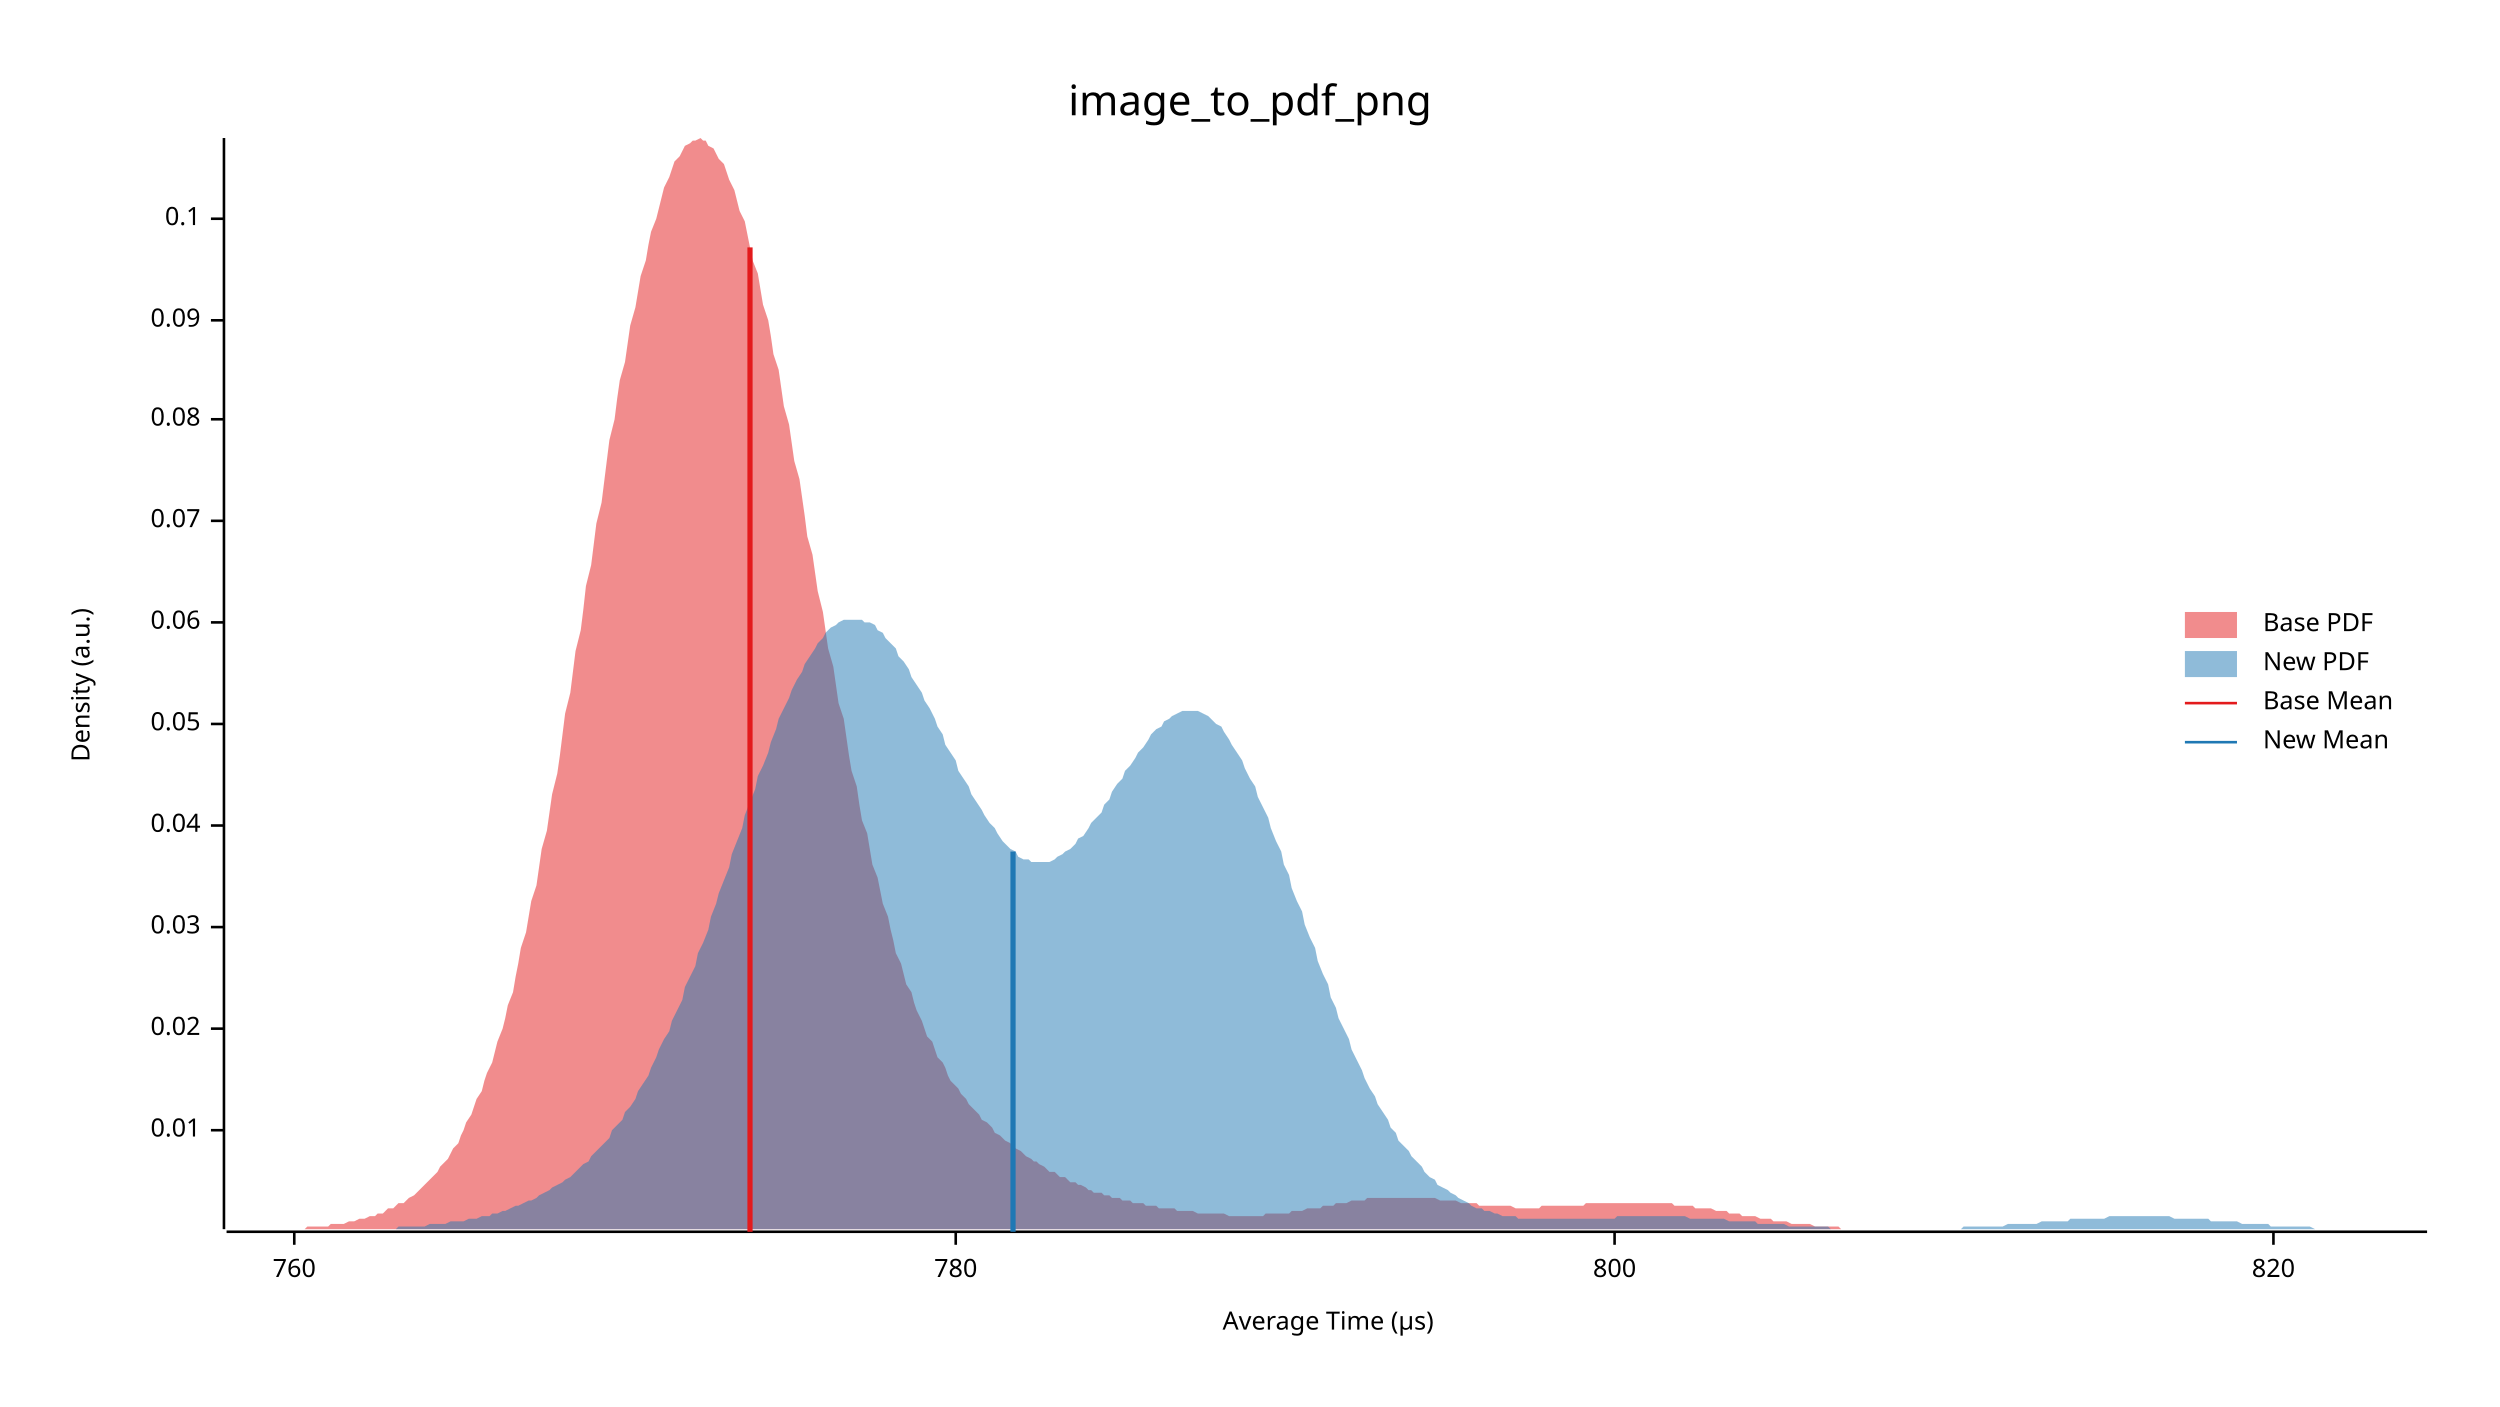
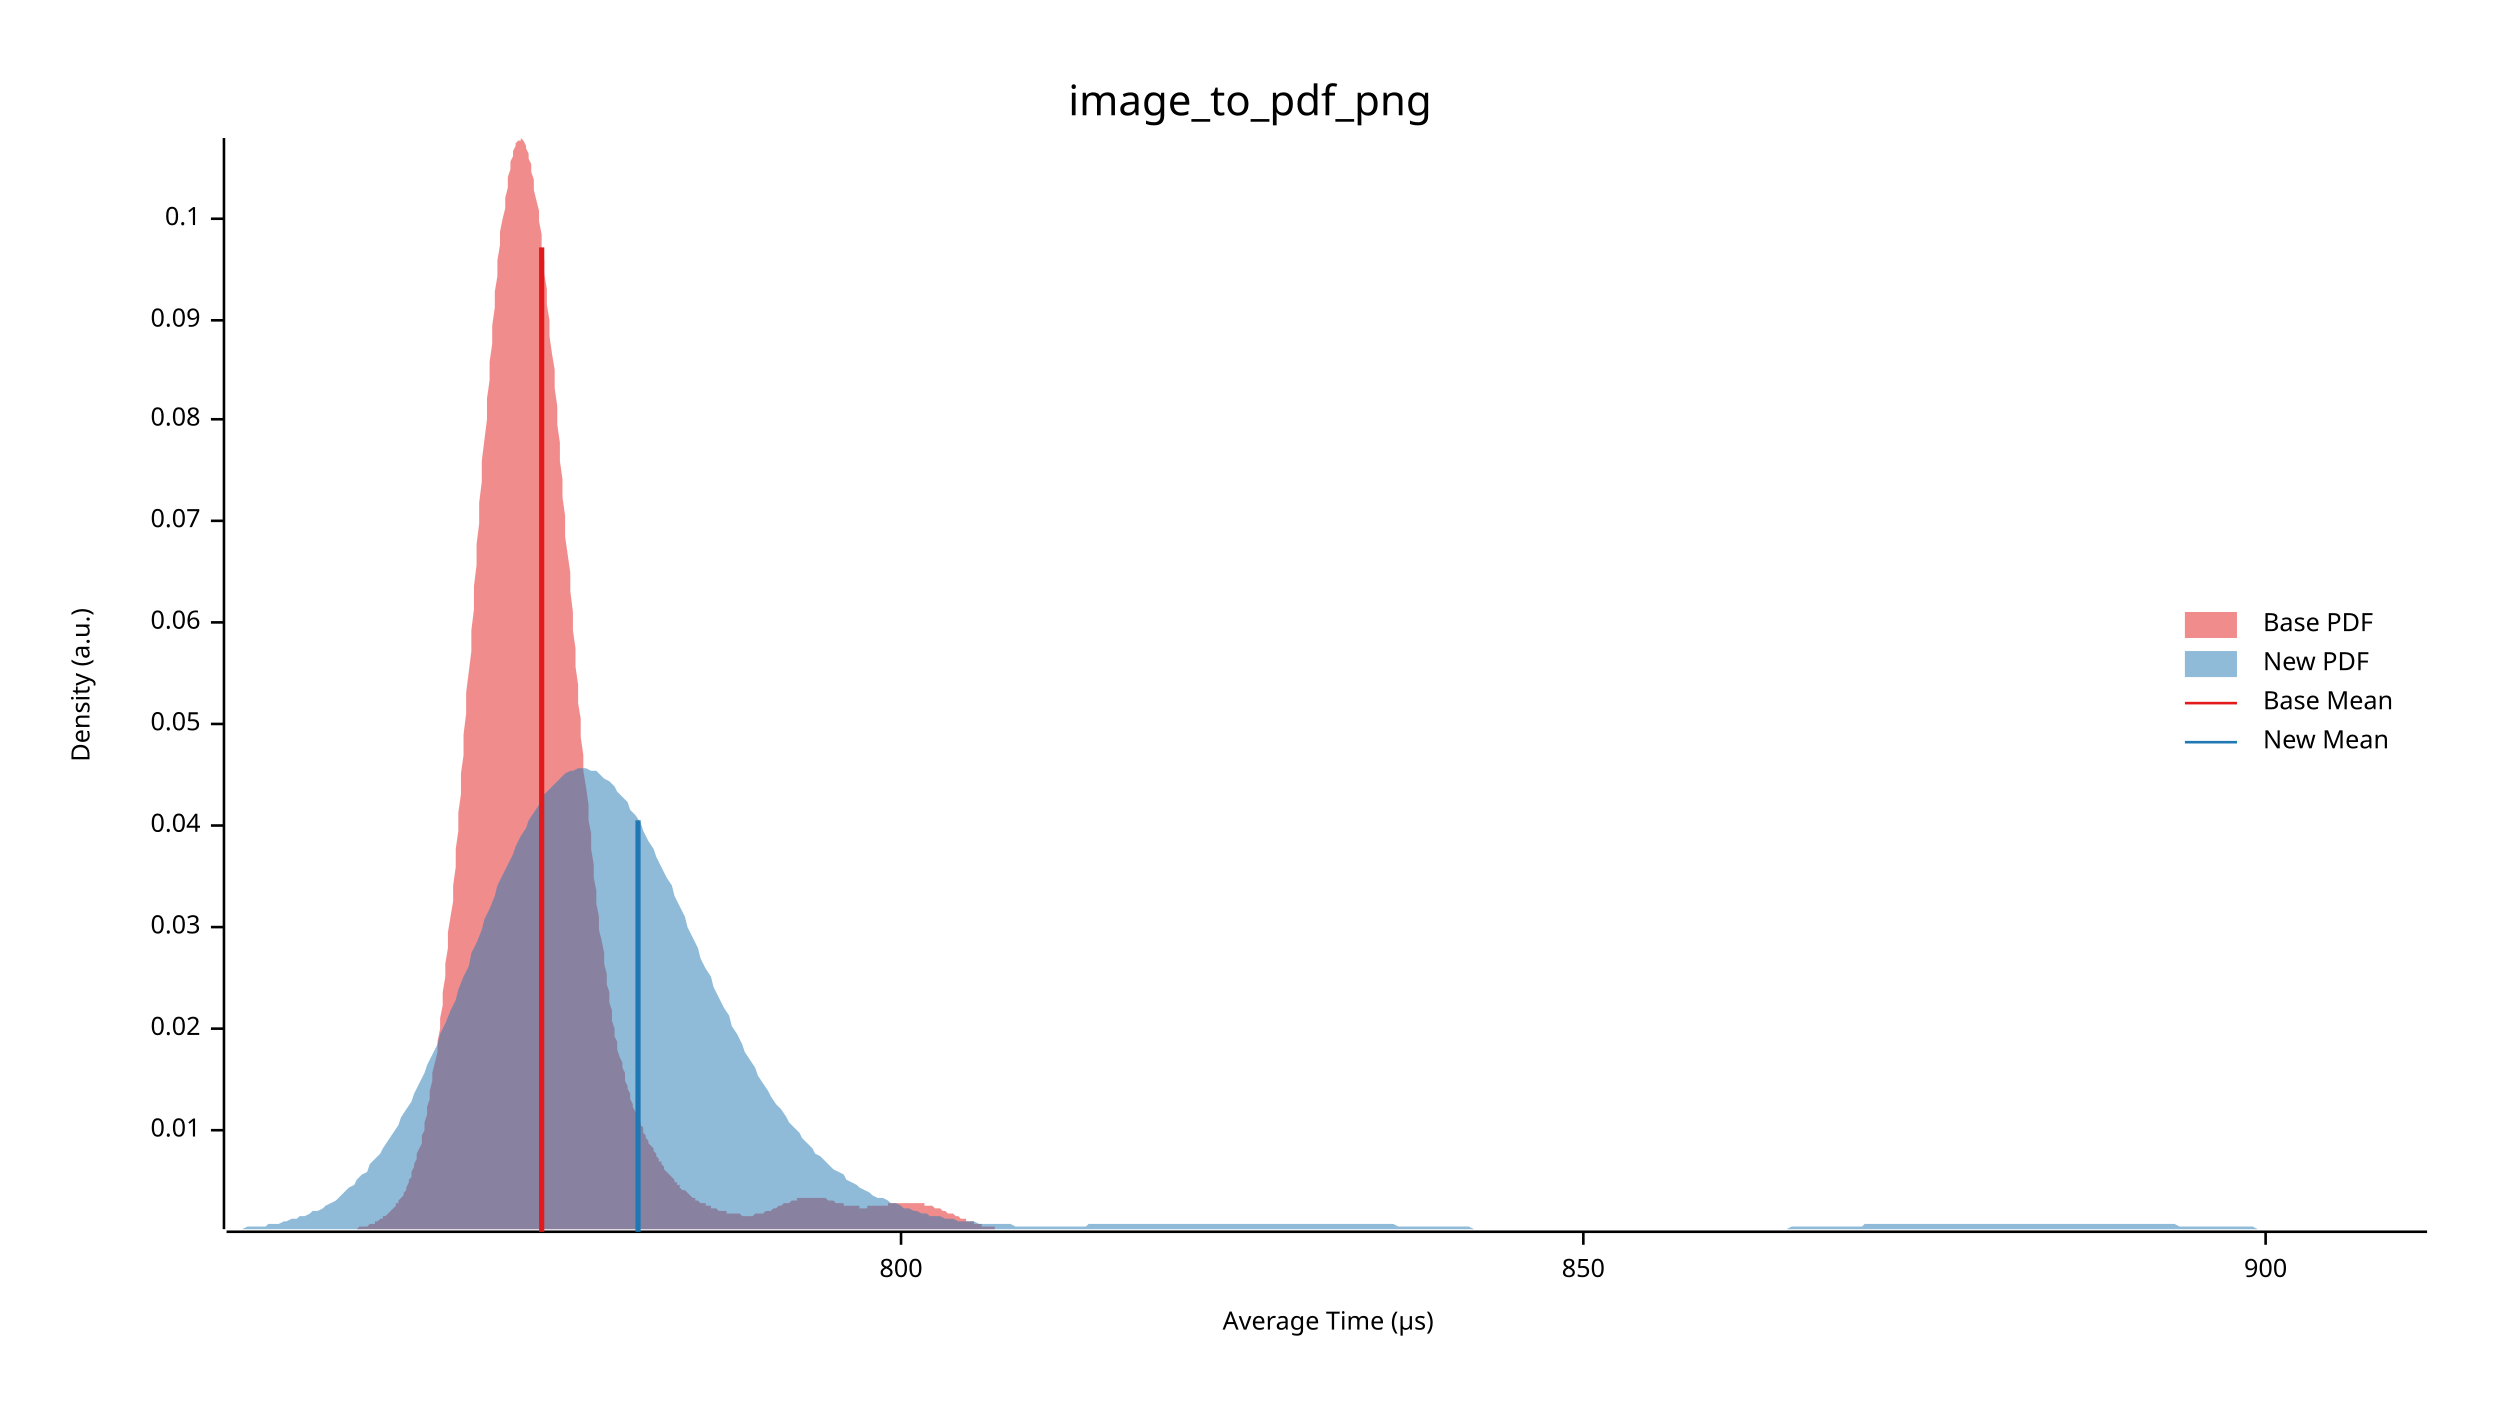
<svg xmlns="http://www.w3.org/2000/svg" width="960" height="540" viewBox="0 0 960 540">
  <text x="480" y="32" dy="0.76em" text-anchor="middle" font-family="sans-serif" font-size="16.129" opacity="1" fill="#000000">
image_to_pdf_png
</text>
  <text x="27" y="263" dy="0.76em" text-anchor="middle" font-family="sans-serif" font-size="9.677" opacity="1" fill="#000000" transform="rotate(270, 27, 263)">
Density (a.u.)
</text>
  <text x="510" y="513" dy="-0.5ex" text-anchor="middle" font-family="sans-serif" font-size="9.677" opacity="1" fill="#000000">
Average Time (µs)
</text>
  <polyline fill="none" opacity="1" stroke="#000000" stroke-width="1" points="86,53 86,472 " />
  <text x="77" y="434" dy="0.5ex" text-anchor="end" font-family="sans-serif" font-size="9.677" opacity="1" fill="#000000">
0.01
</text>
  <polyline fill="none" opacity="1" stroke="#000000" stroke-width="1" points="81,434 86,434 " />
  <text x="77" y="395" dy="0.5ex" text-anchor="end" font-family="sans-serif" font-size="9.677" opacity="1" fill="#000000">
0.02
</text>
  <polyline fill="none" opacity="1" stroke="#000000" stroke-width="1" points="81,395 86,395 " />
  <text x="77" y="356" dy="0.5ex" text-anchor="end" font-family="sans-serif" font-size="9.677" opacity="1" fill="#000000">
0.03
</text>
  <polyline fill="none" opacity="1" stroke="#000000" stroke-width="1" points="81,356 86,356 " />
  <text x="77" y="317" dy="0.5ex" text-anchor="end" font-family="sans-serif" font-size="9.677" opacity="1" fill="#000000">
0.04
</text>
  <polyline fill="none" opacity="1" stroke="#000000" stroke-width="1" points="81,317 86,317 " />
  <text x="77" y="278" dy="0.5ex" text-anchor="end" font-family="sans-serif" font-size="9.677" opacity="1" fill="#000000">
0.05
</text>
  <polyline fill="none" opacity="1" stroke="#000000" stroke-width="1" points="81,278 86,278 " />
  <text x="77" y="239" dy="0.5ex" text-anchor="end" font-family="sans-serif" font-size="9.677" opacity="1" fill="#000000">
0.06
</text>
  <polyline fill="none" opacity="1" stroke="#000000" stroke-width="1" points="81,239 86,239 " />
  <text x="77" y="200" dy="0.5ex" text-anchor="end" font-family="sans-serif" font-size="9.677" opacity="1" fill="#000000">
0.07
</text>
  <polyline fill="none" opacity="1" stroke="#000000" stroke-width="1" points="81,200 86,200 " />
  <text x="77" y="161" dy="0.5ex" text-anchor="end" font-family="sans-serif" font-size="9.677" opacity="1" fill="#000000">
0.08
</text>
  <polyline fill="none" opacity="1" stroke="#000000" stroke-width="1" points="81,161 86,161 " />
  <text x="77" y="123" dy="0.5ex" text-anchor="end" font-family="sans-serif" font-size="9.677" opacity="1" fill="#000000">
0.09
</text>
  <polyline fill="none" opacity="1" stroke="#000000" stroke-width="1" points="81,123 86,123 " />
  <text x="77" y="84" dy="0.5ex" text-anchor="end" font-family="sans-serif" font-size="9.677" opacity="1" fill="#000000">
0.1
</text>
  <polyline fill="none" opacity="1" stroke="#000000" stroke-width="1" points="81,84 86,84 " />
  <polyline fill="none" opacity="1" stroke="#000000" stroke-width="1" points="87,473 932,473 " />
-   <text x="113" y="483" dy="0.76em" text-anchor="middle" font-family="sans-serif" font-size="9.677" opacity="1" fill="#000000">
- 760
- </text>
-   <polyline fill="none" opacity="1" stroke="#000000" stroke-width="1" points="113,473 113,478 " />
-   <text x="367" y="483" dy="0.76em" text-anchor="middle" font-family="sans-serif" font-size="9.677" opacity="1" fill="#000000">
- 780
- </text>
-   <polyline fill="none" opacity="1" stroke="#000000" stroke-width="1" points="367,473 367,478 " />
-   <text x="620" y="483" dy="0.76em" text-anchor="middle" font-family="sans-serif" font-size="9.677" opacity="1" fill="#000000">
+   <text x="346" y="483" dy="0.76em" text-anchor="middle" font-family="sans-serif" font-size="9.677" opacity="1" fill="#000000">
800
</text>
-   <polyline fill="none" opacity="1" stroke="#000000" stroke-width="1" points="620,473 620,478 " />
-   <text x="873" y="483" dy="0.76em" text-anchor="middle" font-family="sans-serif" font-size="9.677" opacity="1" fill="#000000">
- 820
+   <polyline fill="none" opacity="1" stroke="#000000" stroke-width="1" points="346,473 346,478 " />
+   <text x="608" y="483" dy="0.76em" text-anchor="middle" font-family="sans-serif" font-size="9.677" opacity="1" fill="#000000">
+ 850
</text>
-   <polyline fill="none" opacity="1" stroke="#000000" stroke-width="1" points="873,473 873,478 " />
-   <polygon opacity="0.5" fill="#E31A1C" points="87,472 88,472 89,472 90,472 92,472 93,472 94,472 96,472 97,472 98,472 100,472 101,472 102,472 104,472 105,472 106,472 107,472 109,472 110,472 111,472 113,472 114,472 115,472 117,472 118,471 119,471 121,471 122,471 123,471 124,471 126,471 127,470 128,470 130,470 131,470 132,470 134,469 135,469 136,469 138,468 139,468 140,468 142,467 143,467 144,467 145,466 147,466 148,465 149,464 151,464 152,463 153,462 155,462 156,461 157,460 159,459 160,458 161,457 162,456 164,454 165,453 166,452 168,450 169,448 170,447 172,445 173,443 174,441 176,439 177,436 178,434 179,431 181,428 182,425 183,422 185,419 186,415 187,412 189,408 190,404 191,400 193,395 194,391 195,386 197,381 198,375 199,370 200,364 202,358 203,352 204,346 206,340 207,333 208,326 210,319 211,312 212,305 214,297 215,290 216,282 217,274 219,266 220,258 221,250 223,242 224,234 225,225 227,217 228,209 229,201 231,193 232,185 233,177 234,169 236,161 237,153 238,146 240,139 241,132 242,125 244,118 245,112 246,106 248,100 249,94 250,89 252,84 253,80 254,76 255,72 257,68 258,65 259,62 261,60 262,58 263,56 265,55 266,54 267,54 269,53 270,54 271,54 272,56 274,57 275,59 276,61 278,63 279,66 280,69 282,73 283,77 284,81 286,85 287,90 288,95 289,100 291,105 292,111 293,117 295,123 296,129 297,136 299,142 300,149 301,156 303,163 304,170 305,177 307,184 308,191 309,198 310,206 312,213 313,220 314,227 316,235 317,242 318,249 320,256 321,263 322,270 324,276 325,283 326,290 327,296 329,302 330,309 331,315 333,320 334,326 335,332 337,337 338,342 339,347 341,352 342,357 343,361 344,366 346,370 347,374 348,378 350,381 351,385 352,388 354,392 355,395 356,398 358,400 359,403 360,406 362,408 363,410 364,413 365,415 367,417 368,418 369,420 371,422 372,424 373,425 375,427 376,428 377,430 379,431 380,432 381,433 382,435 384,436 385,437 386,438 388,439 389,440 390,441 392,442 393,443 394,444 396,445 397,446 398,446 399,447 401,448 402,449 403,450 405,450 406,451 407,452 409,452 410,453 411,454 413,454 414,455 415,455 417,456 418,457 419,457 420,458 422,458 423,458 424,459 426,459 427,460 428,460 430,460 431,461 432,461 434,461 435,462 436,462 437,462 439,462 440,463 441,463 443,463 444,463 445,464 447,464 448,464 449,464 451,464 452,465 453,465 454,465 456,465 457,465 458,465 460,466 461,466 462,466 464,466 465,466 466,466 468,466 469,466 470,466 472,467 473,467 474,467 475,467 477,467 478,467 479,467 481,467 482,467 483,467 485,467 486,466 487,466 489,466 490,466 491,466 492,466 494,466 495,466 496,465 498,465 499,465 500,465 502,464 503,464 504,464 506,464 507,464 508,463 509,463 511,463 512,463 513,462 515,462 516,462 517,462 519,461 520,461 521,461 523,461 524,461 525,460 527,460 528,460 529,460 530,460 532,460 533,460 534,460 536,460 537,460 538,460 540,460 541,460 542,460 544,460 545,460 546,460 547,460 549,460 550,460 551,460 553,461 554,461 555,461 557,461 558,461 559,461 561,462 562,462 563,462 564,462 566,462 567,462 568,463 570,463 571,463 572,463 574,463 575,463 576,463 578,463 579,463 580,463 582,464 583,464 584,464 585,464 587,464 588,464 589,464 591,464 592,463 593,463 595,463 596,463 597,463 599,463 600,463 601,463 602,463 604,463 605,463 606,463 608,463 609,462 610,462 612,462 613,462 614,462 616,462 617,462 618,462 619,462 621,462 622,462 623,462 625,462 626,462 627,462 629,462 630,462 631,462 633,462 634,462 635,462 637,462 638,462 639,462 640,462 642,462 643,463 644,463 646,463 647,463 648,463 650,463 651,464 652,464 654,464 655,464 656,464 657,464 659,465 660,465 661,465 663,465 664,466 665,466 667,466 668,466 669,467 671,467 672,467 673,467 674,467 676,468 677,468 678,468 680,468 681,469 682,469 684,469 685,469 686,469 688,470 689,470 690,470 692,470 693,470 694,470 695,470 697,471 698,471 699,471 701,471 702,471 703,471 705,471 706,471 707,472 709,472 710,472 711,472 712,472 714,472 715,472 716,472 718,472 719,472 720,472 722,472 723,472 724,472 726,472 727,472 728,472 729,472 731,472 732,472 733,472 735,472 736,472 737,472 739,472 740,472 740,472 87,472 " />
-   <polygon opacity="0.5" fill="#1F78B4" points="112,472 114,472 116,472 117,472 119,472 120,472 122,472 124,472 125,472 127,472 129,472 130,472 132,472 134,472 135,472 137,472 139,472 140,472 142,472 143,472 145,472 147,472 148,472 150,472 152,472 153,471 155,471 157,471 158,471 160,471 162,471 163,471 165,470 166,470 168,470 170,470 171,470 173,469 175,469 176,469 178,469 180,468 181,468 183,468 185,467 186,467 188,467 189,466 191,466 193,465 194,465 196,464 198,463 199,463 201,462 203,461 204,461 206,460 207,459 209,458 211,457 212,456 214,455 216,454 217,453 219,452 221,450 222,449 224,447 226,446 227,444 229,442 230,441 232,439 234,437 235,434 237,432 239,430 240,427 242,425 244,422 245,419 247,416 249,413 250,410 252,406 253,403 255,399 257,396 258,392 260,388 262,384 263,379 265,375 267,371 268,366 270,362 272,357 273,352 275,347 276,343 278,338 280,333 281,328 283,323 285,318 286,313 288,308 290,303 291,298 293,294 295,289 296,285 298,280 299,276 301,272 303,268 304,265 306,261 308,258 309,255 311,252 313,249 314,247 316,245 317,243 319,241 321,240 322,239 324,238 326,238 327,238 329,238 331,238 332,239 334,239 336,240 337,242 339,243 340,245 342,247 344,249 345,252 347,254 349,257 350,260 352,263 354,266 355,269 357,272 359,276 360,279 362,282 363,286 365,289 367,292 368,296 370,299 372,302 373,305 375,308 377,311 378,313 380,316 382,318 383,320 385,323 386,324 388,326 390,327 391,329 393,330 395,330 396,331 398,331 400,331 401,331 403,331 405,330 406,329 408,328 409,327 411,326 413,324 414,322 416,321 418,318 419,316 421,314 423,312 424,309 426,307 427,304 429,301 431,299 432,296 434,294 436,291 437,289 439,287 441,284 442,282 444,280 446,279 447,277 449,276 450,275 452,274 454,273 455,273 457,273 459,273 460,273 462,274 464,275 465,276 467,278 469,279 470,281 472,284 473,286 475,289 477,292 478,295 480,299 482,302 483,306 485,310 487,314 488,318 490,323 492,327 493,332 495,336 496,341 498,346 500,350 501,355 503,360 505,364 506,369 508,374 510,378 511,383 513,387 514,391 516,395 518,399 519,403 521,407 523,411 524,414 526,418 528,421 529,424 531,427 533,430 534,433 536,435 537,438 539,440 541,442 542,444 544,446 546,448 547,450 549,452 551,453 552,455 554,456 556,457 557,458 559,459 560,460 562,461 564,462 565,463 567,464 569,464 570,465 572,465 574,466 575,466 577,467 579,467 580,467 582,467 583,468 585,468 587,468 588,468 590,468 592,468 593,468 595,468 597,468 598,468 600,468 602,468 603,468 605,468 606,468 608,468 610,468 611,468 613,468 615,468 616,468 618,468 620,468 621,467 623,467 624,467 626,467 628,467 629,467 631,467 633,467 634,467 636,467 638,467 639,467 641,467 643,467 644,467 646,467 647,467 649,468 651,468 652,468 654,468 656,468 657,468 659,468 661,468 662,468 664,469 666,469 667,469 669,469 670,469 672,469 674,469 675,470 677,470 679,470 680,470 682,470 684,470 685,470 687,471 689,471 690,471 692,471 693,471 695,471 697,471 698,471 700,471 702,471 703,472 705,472 707,472 708,472 710,472 712,472 713,472 715,472 716,472 718,472 720,472 721,472 723,472 725,472 726,472 728,472 730,472 731,472 733,472 734,472 736,472 738,472 739,472 741,472 743,472 744,472 746,472 748,472 749,472 751,472 753,472 754,471 756,471 757,471 759,471 761,471 762,471 764,471 766,471 767,471 769,471 771,470 772,470 774,470 776,470 777,470 779,470 780,470 782,470 784,469 785,469 787,469 789,469 790,469 792,469 794,469 795,468 797,468 799,468 800,468 802,468 803,468 805,468 807,468 808,468 810,467 812,467 813,467 815,467 817,467 818,467 820,467 822,467 823,467 825,467 826,467 828,467 830,467 831,467 833,467 835,468 836,468 838,468 840,468 841,468 843,468 844,468 846,468 848,468 849,469 851,469 853,469 854,469 856,469 858,469 859,469 861,470 863,470 864,470 866,470 867,470 869,470 871,470 872,471 874,471 876,471 877,471 879,471 881,471 882,471 884,471 886,471 887,471 889,472 890,472 892,472 894,472 895,472 897,472 899,472 900,472 902,472 904,472 905,472 907,472 909,472 910,472 912,472 913,472 915,472 917,472 918,472 920,472 922,472 923,472 925,472 927,472 928,472 930,472 932,472 932,472 112,472 " />
-   <polyline fill="none" opacity="1" stroke="#E31A1C" stroke-width="2" points="288,473 288,95 " />
-   <polyline fill="none" opacity="1" stroke="#1F78B4" stroke-width="2" points="389,473 389,327 " />
+   <polyline fill="none" opacity="1" stroke="#000000" stroke-width="1" points="608,473 608,478 " />
+   <text x="870" y="483" dy="0.76em" text-anchor="middle" font-family="sans-serif" font-size="9.677" opacity="1" fill="#000000">
+ 900
+ </text>
+   <polyline fill="none" opacity="1" stroke="#000000" stroke-width="1" points="870,473 870,478 " />
+   <polygon opacity="0.5" fill="#E31A1C" points="125,472 125,472 126,472 126,472 127,472 127,472 128,472 129,472 129,472 130,472 130,472 131,472 131,472 132,472 132,472 133,472 133,472 134,472 134,472 135,472 136,472 136,472 137,472 137,472 138,471 138,471 139,471 139,471 140,471 140,471 141,471 142,470 142,470 143,470 143,470 144,470 144,469 145,469 145,469 146,468 146,468 147,468 147,467 148,467 149,466 149,466 150,465 150,465 151,464 151,464 152,463 152,462 153,462 153,461 154,460 155,459 155,458 156,457 156,456 157,454 157,453 158,452 158,450 159,448 159,447 160,445 160,443 161,441 162,439 162,436 163,434 163,431 164,428 164,425 165,422 165,419 166,415 166,412 167,408 168,404 168,400 169,395 169,391 170,386 170,381 171,375 171,370 172,364 172,358 173,352 174,346 174,340 175,333 175,326 176,319 176,312 177,305 177,297 178,290 178,282 179,274 179,266 180,258 181,250 181,242 182,234 182,225 183,217 183,209 184,201 184,193 185,185 185,177 186,169 187,161 187,153 188,146 188,139 189,132 189,125 190,118 190,112 191,106 191,100 192,94 192,89 193,84 194,80 194,76 195,72 195,68 196,65 196,62 197,60 197,58 198,56 198,55 199,54 200,54 200,53 201,54 201,54 202,56 202,57 203,59 203,61 204,63 204,66 205,69 205,73 206,77 207,81 207,85 208,90 208,95 209,100 209,105 210,111 210,117 211,123 211,129 212,136 213,142 213,149 214,156 214,163 215,170 215,177 216,184 216,191 217,198 217,206 218,213 219,220 219,227 220,235 220,242 221,249 221,256 222,263 222,270 223,276 223,283 224,290 224,296 225,302 226,309 226,315 227,320 227,326 228,332 228,337 229,342 229,347 230,352 230,357 231,361 232,366 232,370 233,374 233,378 234,381 234,385 235,388 235,392 236,395 236,398 237,400 237,403 238,406 239,408 239,410 240,412 240,415 241,417 241,418 242,420 242,422 243,424 243,425 244,427 245,428 245,430 246,431 246,432 247,433 247,435 248,436 248,437 249,438 249,439 250,440 251,441 251,442 252,443 252,444 253,445 253,446 254,446 254,447 255,448 255,449 256,450 256,450 257,451 258,452 258,452 259,453 259,454 260,454 260,455 261,455 261,456 262,457 262,457 263,457 264,458 264,458 265,459 265,459 266,460 266,460 267,460 267,461 268,461 268,461 269,462 269,462 270,462 271,462 271,463 272,463 272,463 273,463 273,464 274,464 274,464 275,464 275,464 276,465 277,465 277,465 278,465 278,465 279,465 279,466 280,466 280,466 281,466 281,466 282,466 282,466 283,466 284,466 284,466 285,467 285,467 286,467 286,467 287,467 287,467 288,467 288,467 289,467 290,466 290,466 291,466 291,466 292,466 292,466 293,466 293,466 294,465 294,465 295,465 296,465 296,465 297,464 297,464 298,464 298,464 299,463 299,463 300,463 300,463 301,462 301,462 302,462 303,462 303,462 304,461 304,461 305,461 305,461 306,461 306,460 307,460 307,460 308,460 309,460 309,460 310,460 310,460 311,460 311,460 312,460 312,460 313,460 313,460 314,460 314,460 315,460 316,460 316,460 317,460 317,460 318,461 318,461 319,461 319,461 320,461 320,461 321,462 322,462 322,462 323,462 323,462 324,462 324,463 325,463 325,463 326,463 326,463 327,463 328,463 328,463 329,463 329,463 330,463 330,464 331,464 331,464 332,464 332,464 333,464 333,463 334,463 335,463 335,463 336,463 336,463 337,463 337,463 338,463 338,463 339,463 339,463 340,463 341,463 341,462 342,462 342,462 343,462 343,462 344,462 344,462 345,462 345,462 346,462 346,462 347,462 348,462 348,462 349,462 349,462 350,462 350,462 351,462 351,462 352,462 352,462 353,462 354,462 354,462 355,462 355,463 356,463 356,463 357,463 357,463 358,463 358,463 359,464 359,464 360,464 361,464 361,464 362,465 362,465 363,465 363,465 364,466 364,466 365,466 365,466 366,466 367,467 367,467 368,467 368,467 369,468 369,468 370,468 370,468 371,468 371,469 372,469 373,469 373,469 374,469 374,470 375,470 375,470 376,470 376,470 377,470 377,471 378,471 378,471 379,471 380,471 380,471 381,471 381,471 382,471 382,472 383,472 383,472 384,472 384,472 385,472 386,472 386,472 387,472 387,472 388,472 388,472 389,472 389,472 390,472 390,472 391,472 391,472 392,472 393,472 393,472 394,472 394,472 395,472 395,472 395,472 125,472 " />
+   <polygon opacity="0.5" fill="#1F78B4" points="87,472 88,472 90,472 92,472 93,472 95,471 97,471 98,471 100,471 102,471 103,470 105,470 107,470 109,469 110,469 112,468 114,468 115,467 117,467 119,466 120,465 122,465 124,464 125,463 127,462 129,461 131,459 132,458 134,456 136,455 137,453 139,451 141,450 142,447 144,445 146,443 147,441 149,438 151,435 153,432 154,429 156,426 158,423 159,420 161,416 163,412 164,409 166,405 168,401 169,397 171,393 173,388 175,384 176,380 178,375 180,371 181,366 183,362 185,357 186,353 188,349 190,344 191,340 193,336 195,332 197,328 198,325 200,321 202,318 203,315 205,312 207,309 208,306 210,304 212,302 214,300 215,299 217,297 219,296 220,296 222,295 224,295 225,295 227,296 229,296 230,297 232,299 234,300 236,302 237,304 239,306 241,308 242,311 244,313 246,316 247,319 249,323 251,326 252,329 254,333 256,337 258,340 259,344 261,348 263,352 264,356 266,360 268,364 269,368 271,372 273,375 274,379 276,383 278,387 280,390 281,394 283,397 285,401 286,404 288,407 290,410 291,413 293,416 295,419 296,421 298,424 300,426 302,429 303,431 305,433 307,435 308,437 310,439 312,441 313,443 315,444 317,446 318,447 320,449 322,450 324,451 325,453 327,454 329,455 330,456 332,457 334,458 335,459 337,460 339,460 341,461 342,462 344,462 346,463 347,464 349,464 351,465 352,465 354,466 356,466 357,467 359,467 361,467 363,468 364,468 366,468 368,469 369,469 371,469 373,469 374,469 376,470 378,470 379,470 381,470 383,470 385,470 386,470 388,470 390,471 391,471 393,471 395,471 396,471 398,471 400,471 401,471 403,471 405,471 407,471 408,471 410,471 412,471 413,471 415,471 417,471 418,470 420,470 422,470 423,470 425,470 427,470 429,470 430,470 432,470 434,470 435,470 437,470 439,470 440,470 442,470 444,470 445,470 447,470 449,470 451,470 452,470 454,470 456,470 457,470 459,470 461,470 462,470 464,470 466,470 468,470 469,470 471,470 473,470 474,470 476,470 478,470 479,470 481,470 483,470 484,470 486,470 488,470 490,470 491,470 493,470 495,470 496,470 498,470 500,470 501,470 503,470 505,470 506,470 508,470 510,470 512,470 513,470 515,470 517,470 518,470 520,470 522,470 523,470 525,470 527,470 528,470 530,470 532,470 534,470 535,470 537,471 539,471 540,471 542,471 544,471 545,471 547,471 549,471 550,471 552,471 554,471 556,471 557,471 559,471 561,471 562,471 564,471 566,472 567,472 569,472 571,472 573,472 574,472 576,472 578,472 579,472 581,472 583,472 584,472 586,472 588,472 589,472 591,472 593,472 595,472 596,472 598,472 600,472 601,472 603,472 605,472 606,472 608,472 610,472 611,472 613,472 615,472 617,472 618,472 620,472 622,472 623,472 625,472 627,472 628,472 630,472 632,472 633,472 635,472 637,472 639,472 640,472 642,472 644,472 645,472 647,472 649,472 650,472 652,472 654,472 655,472 657,472 659,472 661,472 662,472 664,472 666,472 667,472 669,472 671,472 672,472 674,472 676,472 677,472 679,472 681,472 683,472 684,472 686,472 688,471 689,471 691,471 693,471 694,471 696,471 698,471 700,471 701,471 703,471 705,471 706,471 708,471 710,471 711,471 713,471 715,471 716,470 718,470 720,470 722,470 723,470 725,470 727,470 728,470 730,470 732,470 733,470 735,470 737,470 738,470 740,470 742,470 744,470 745,470 747,470 749,470 750,470 752,470 754,470 755,470 757,470 759,470 760,470 762,470 764,470 766,470 767,470 769,470 771,470 772,470 774,470 776,470 777,470 779,470 781,470 782,470 784,470 786,470 788,470 789,470 791,470 793,470 794,470 796,470 798,470 799,470 801,470 803,470 804,470 806,470 808,470 810,470 811,470 813,470 815,470 816,470 818,470 820,470 821,470 823,470 825,470 827,470 828,470 830,470 832,470 833,470 835,470 837,471 838,471 840,471 842,471 843,471 845,471 847,471 849,471 850,471 852,471 854,471 855,471 857,471 859,471 860,471 862,471 864,471 865,471 867,472 869,472 871,472 872,472 874,472 876,472 877,472 879,472 881,472 882,472 884,472 886,472 887,472 889,472 891,472 893,472 894,472 896,472 898,472 899,472 901,472 903,472 904,472 906,472 908,472 909,472 911,472 913,472 915,472 916,472 918,472 920,472 921,472 923,472 925,472 926,472 928,472 930,472 932,472 932,472 87,472 " />
+   <polyline fill="none" opacity="1" stroke="#E31A1C" stroke-width="2" points="208,473 208,95 " />
+   <polyline fill="none" opacity="1" stroke="#1F78B4" stroke-width="2" points="245,473 245,315 " />
  <text x="869" y="235" dy="0.76em" text-anchor="start" font-family="sans-serif" font-size="9.677" opacity="1" fill="#000000">
Base PDF
</text>
  <text x="869" y="250" dy="0.76em" text-anchor="start" font-family="sans-serif" font-size="9.677" opacity="1" fill="#000000">
New PDF
</text>
  <text x="869" y="265" dy="0.76em" text-anchor="start" font-family="sans-serif" font-size="9.677" opacity="1" fill="#000000">
Base Mean
</text>
  <text x="869" y="280" dy="0.76em" text-anchor="start" font-family="sans-serif" font-size="9.677" opacity="1" fill="#000000">
New Mean
</text>
  <rect x="839" y="235" width="20" height="10" opacity="0.5" fill="#E31A1C" stroke="none" />
  <rect x="839" y="250" width="20" height="10" opacity="0.5" fill="#1F78B4" stroke="none" />
  <polyline fill="none" opacity="1" stroke="#E31A1C" stroke-width="1" points="839,270 859,270 " />
  <polyline fill="none" opacity="1" stroke="#1F78B4" stroke-width="1" points="839,285 859,285 " />
</svg>
